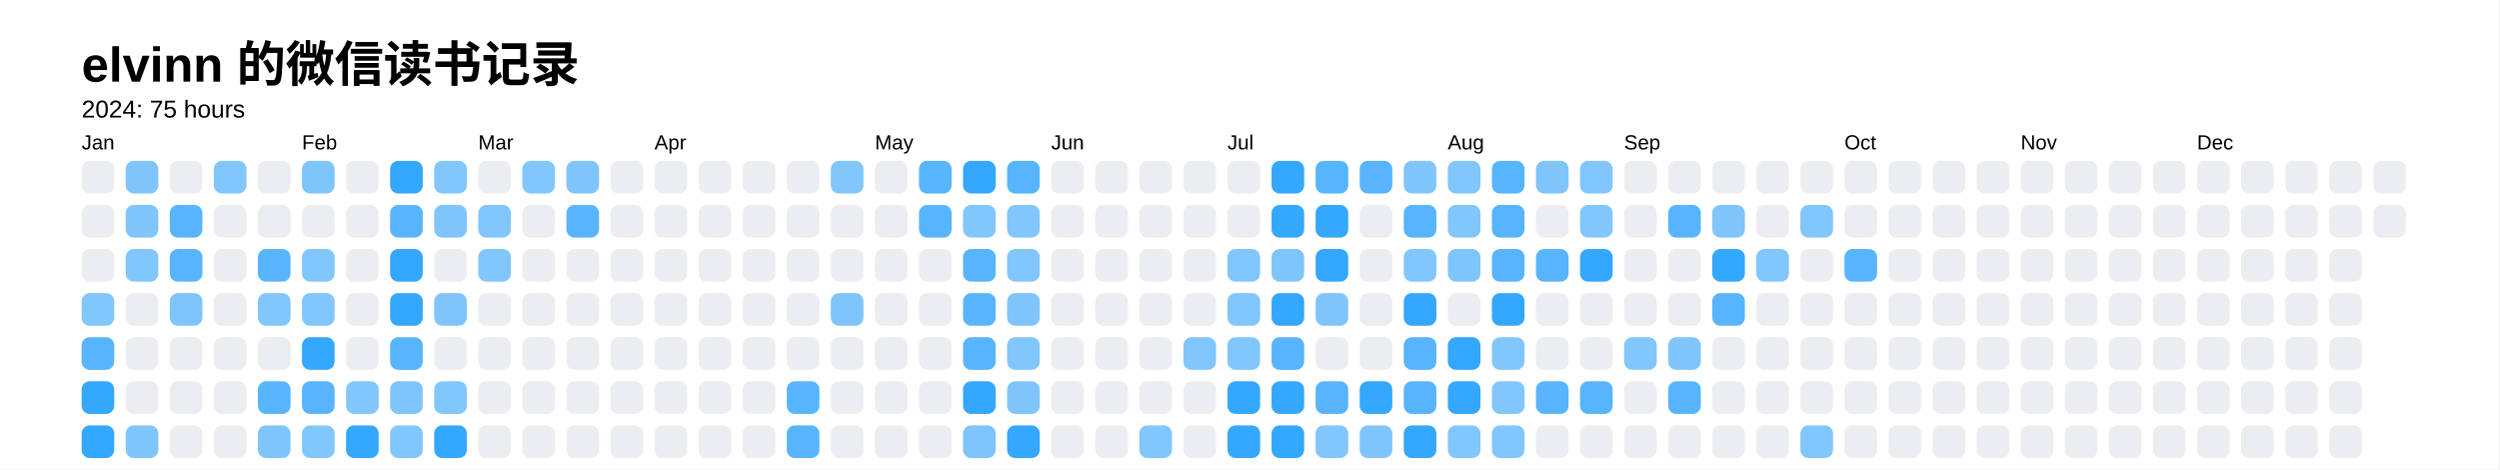
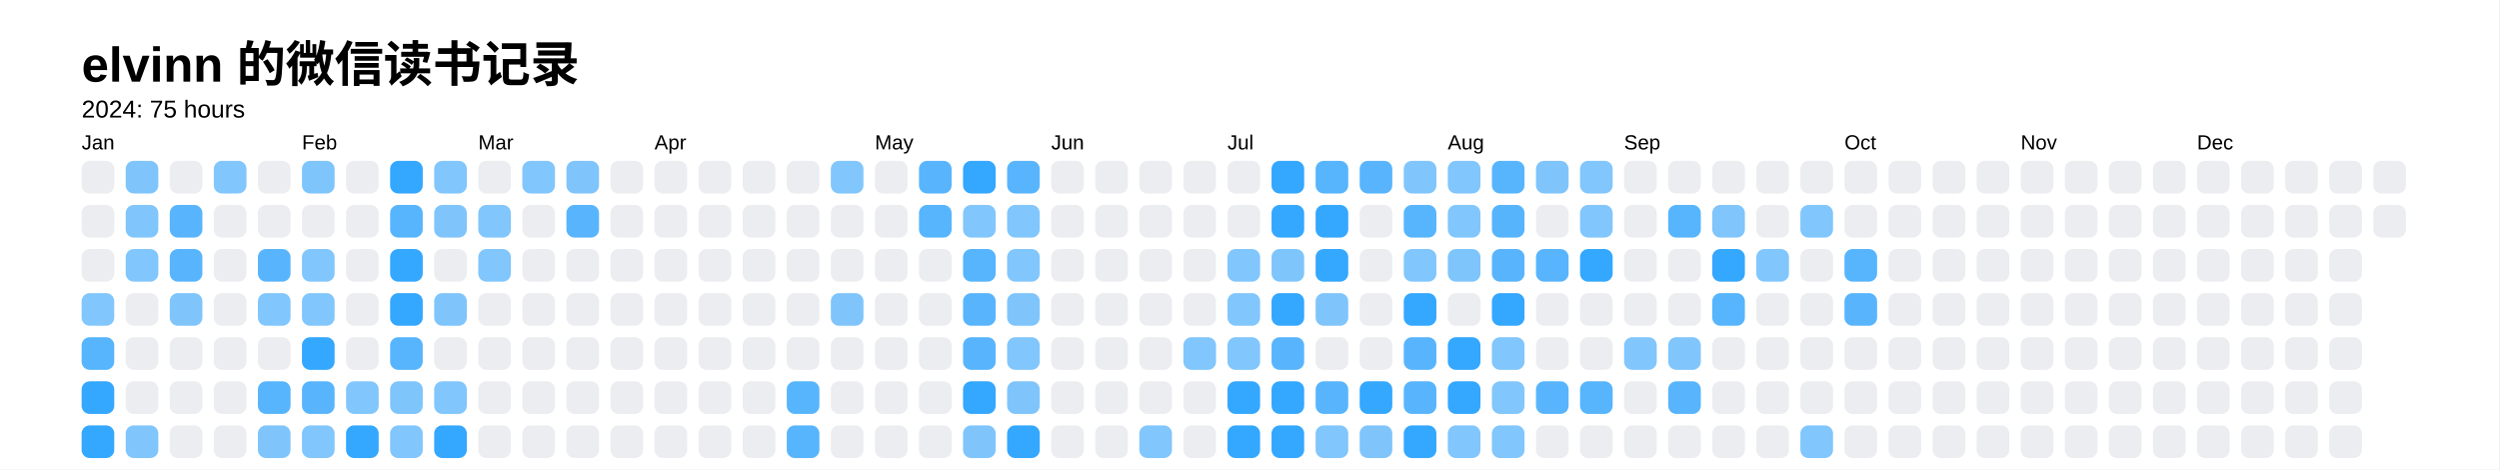
<svg xmlns="http://www.w3.org/2000/svg" baseProfile="full" height="57.5mm" version="1.1" viewBox="0,0,306.2,57.5" width="306.2mm">
  <defs />
  <rect fill="#FFFFFF" height="57.5" width="306.2" x="0" y="0" />
  <text fill="#000000" style="font-size:6px; font-family:Arial; font-weight:bold;" x="10" y="10">elvinn 的微信读书记录</text>
  <text fill="#000000" style="font-size:3px; font-family:Arial;" x="10" y="14.4">2024: 75 hours</text>
  <text fill="#000000" style="font-size:2.5px; font-family:Arial" x="10" y="18.3">Jan</text>
  <rect fill="#EBEDF0" height="4" rx="1" ry="1" width="4" x="10" y="19.7" />
  <rect fill="#EBEDF0" height="4" rx="1" ry="1" width="4" x="10" y="25.1" />
  <rect fill="#EBEDF0" height="4" rx="1" ry="1" width="4" x="10" y="30.5" />
  <rect fill="#81c6fc" height="4" rx="1" ry="1" width="4" x="10" y="35.9" />
  <rect fill="#57b5fd" height="4" rx="1" ry="1" width="4" x="10" y="41.3" />
  <rect fill="#34A7FF" height="4" rx="1" ry="1" width="4" x="10" y="46.7" />
  <rect fill="#34A7FF" height="4" rx="1" ry="1" width="4" x="10" y="52.1" />
  <rect fill="#7fc5fc" height="4" rx="1" ry="1" width="4" x="15.4" y="19.7" />
  <rect fill="#80c6fc" height="4" rx="1" ry="1" width="4" x="15.4" y="25.1" />
  <rect fill="#81c6fc" height="4" rx="1" ry="1" width="4" x="15.4" y="30.5" />
  <rect fill="#EBEDF0" height="4" rx="1" ry="1" width="4" x="15.4" y="35.9" />
  <rect fill="#EBEDF0" height="4" rx="1" ry="1" width="4" x="15.4" y="41.3" />
  <rect fill="#EBEDF0" height="4" rx="1" ry="1" width="4" x="15.4" y="46.7" />
  <rect fill="#80c6fc" height="4" rx="1" ry="1" width="4" x="15.4" y="52.1" />
  <rect fill="#EBEDF0" height="4" rx="1" ry="1" width="4" x="20.8" y="19.7" />
  <rect fill="#58b5fd" height="4" rx="1" ry="1" width="4" x="20.8" y="25.1" />
  <rect fill="#58b5fd" height="4" rx="1" ry="1" width="4" x="20.8" y="30.5" />
  <rect fill="#7fc5fc" height="4" rx="1" ry="1" width="4" x="20.8" y="35.9" />
  <rect fill="#EBEDF0" height="4" rx="1" ry="1" width="4" x="20.8" y="41.3" />
  <rect fill="#EBEDF0" height="4" rx="1" ry="1" width="4" x="20.8" y="46.7" />
  <rect fill="#EBEDF0" height="4" rx="1" ry="1" width="4" x="20.8" y="52.1" />
  <rect fill="#81c6fc" height="4" rx="1" ry="1" width="4" x="26.2" y="19.7" />
  <rect fill="#EBEDF0" height="4" rx="1" ry="1" width="4" x="26.2" y="25.1" />
  <rect fill="#EBEDF0" height="4" rx="1" ry="1" width="4" x="26.2" y="30.5" />
  <rect fill="#EBEDF0" height="4" rx="1" ry="1" width="4" x="26.2" y="35.9" />
  <rect fill="#EBEDF0" height="4" rx="1" ry="1" width="4" x="26.2" y="41.3" />
  <rect fill="#EBEDF0" height="4" rx="1" ry="1" width="4" x="26.2" y="46.7" />
  <rect fill="#EBEDF0" height="4" rx="1" ry="1" width="4" x="26.2" y="52.1" />
  <rect fill="#EBEDF0" height="4" rx="1" ry="1" width="4" x="31.6" y="19.7" />
  <rect fill="#EBEDF0" height="4" rx="1" ry="1" width="4" x="31.6" y="25.1" />
  <rect fill="#58b5fd" height="4" rx="1" ry="1" width="4" x="31.6" y="30.5" />
  <rect fill="#81c6fc" height="4" rx="1" ry="1" width="4" x="31.6" y="35.9" />
  <rect fill="#EBEDF0" height="4" rx="1" ry="1" width="4" x="31.6" y="41.3" />
  <rect fill="#57b5fd" height="4" rx="1" ry="1" width="4" x="31.6" y="46.7" />
  <rect fill="#7fc5fc" height="4" rx="1" ry="1" width="4" x="31.6" y="52.1" />
  <text fill="#000000" style="font-size:2.5px; font-family:Arial" x="37.0" y="18.3">Feb</text>
  <rect fill="#7ec5fc" height="4" rx="1" ry="1" width="4" x="37.0" y="19.7" />
  <rect fill="#EBEDF0" height="4" rx="1" ry="1" width="4" x="37.0" y="25.1" />
  <rect fill="#81c6fc" height="4" rx="1" ry="1" width="4" x="37.0" y="30.5" />
  <rect fill="#81c6fc" height="4" rx="1" ry="1" width="4" x="37.0" y="35.9" />
  <rect fill="#34A7FF" height="4" rx="1" ry="1" width="4" x="37.0" y="41.3" />
  <rect fill="#58b5fd" height="4" rx="1" ry="1" width="4" x="37.0" y="46.7" />
  <rect fill="#81c6fc" height="4" rx="1" ry="1" width="4" x="37.0" y="52.1" />
  <rect fill="#EBEDF0" height="4" rx="1" ry="1" width="4" x="42.4" y="19.7" />
  <rect fill="#EBEDF0" height="4" rx="1" ry="1" width="4" x="42.4" y="25.1" />
  <rect fill="#EBEDF0" height="4" rx="1" ry="1" width="4" x="42.4" y="30.5" />
  <rect fill="#EBEDF0" height="4" rx="1" ry="1" width="4" x="42.4" y="35.9" />
  <rect fill="#EBEDF0" height="4" rx="1" ry="1" width="4" x="42.4" y="41.3" />
  <rect fill="#81c6fc" height="4" rx="1" ry="1" width="4" x="42.4" y="46.7" />
  <rect fill="#34A7FF" height="4" rx="1" ry="1" width="4" x="42.4" y="52.1" />
  <rect fill="#34A7FF" height="4" rx="1" ry="1" width="4" x="47.8" y="19.7" />
  <rect fill="#57b5fd" height="4" rx="1" ry="1" width="4" x="47.8" y="25.1" />
  <rect fill="#34A7FF" height="4" rx="1" ry="1" width="4" x="47.8" y="30.5" />
  <rect fill="#34A7FF" height="4" rx="1" ry="1" width="4" x="47.8" y="35.9" />
  <rect fill="#57b5fd" height="4" rx="1" ry="1" width="4" x="47.8" y="41.3" />
  <rect fill="#7ec5fc" height="4" rx="1" ry="1" width="4" x="47.8" y="46.7" />
  <rect fill="#81c6fc" height="4" rx="1" ry="1" width="4" x="47.8" y="52.1" />
  <rect fill="#81c6fc" height="4" rx="1" ry="1" width="4" x="53.2" y="19.7" />
  <rect fill="#7fc5fc" height="4" rx="1" ry="1" width="4" x="53.2" y="25.1" />
  <rect fill="#EBEDF0" height="4" rx="1" ry="1" width="4" x="53.2" y="30.5" />
  <rect fill="#7fc5fc" height="4" rx="1" ry="1" width="4" x="53.2" y="35.9" />
  <rect fill="#EBEDF0" height="4" rx="1" ry="1" width="4" x="53.2" y="41.3" />
  <rect fill="#81c6fc" height="4" rx="1" ry="1" width="4" x="53.2" y="46.7" />
  <rect fill="#34A7FF" height="4" rx="1" ry="1" width="4" x="53.2" y="52.1" />
  <text fill="#000000" style="font-size:2.5px; font-family:Arial" x="58.6" y="18.3">Mar</text>
  <rect fill="#EBEDF0" height="4" rx="1" ry="1" width="4" x="58.6" y="19.7" />
  <rect fill="#81c6fc" height="4" rx="1" ry="1" width="4" x="58.6" y="25.1" />
  <rect fill="#81c6fc" height="4" rx="1" ry="1" width="4" x="58.6" y="30.5" />
  <rect fill="#EBEDF0" height="4" rx="1" ry="1" width="4" x="58.6" y="35.9" />
  <rect fill="#EBEDF0" height="4" rx="1" ry="1" width="4" x="58.6" y="41.3" />
  <rect fill="#EBEDF0" height="4" rx="1" ry="1" width="4" x="58.6" y="46.7" />
  <rect fill="#EBEDF0" height="4" rx="1" ry="1" width="4" x="58.6" y="52.1" />
  <rect fill="#81c6fc" height="4" rx="1" ry="1" width="4" x="64" y="19.7" />
  <rect fill="#EBEDF0" height="4" rx="1" ry="1" width="4" x="64" y="25.1" />
  <rect fill="#EBEDF0" height="4" rx="1" ry="1" width="4" x="64" y="30.5" />
  <rect fill="#EBEDF0" height="4" rx="1" ry="1" width="4" x="64" y="35.9" />
  <rect fill="#EBEDF0" height="4" rx="1" ry="1" width="4" x="64" y="41.3" />
  <rect fill="#EBEDF0" height="4" rx="1" ry="1" width="4" x="64" y="46.7" />
  <rect fill="#EBEDF0" height="4" rx="1" ry="1" width="4" x="64" y="52.1" />
  <rect fill="#7fc5fc" height="4" rx="1" ry="1" width="4" x="69.4" y="19.7" />
  <rect fill="#58b5fd" height="4" rx="1" ry="1" width="4" x="69.4" y="25.1" />
  <rect fill="#EBEDF0" height="4" rx="1" ry="1" width="4" x="69.4" y="30.5" />
  <rect fill="#EBEDF0" height="4" rx="1" ry="1" width="4" x="69.4" y="35.9" />
  <rect fill="#EBEDF0" height="4" rx="1" ry="1" width="4" x="69.4" y="41.3" />
  <rect fill="#EBEDF0" height="4" rx="1" ry="1" width="4" x="69.4" y="46.7" />
  <rect fill="#EBEDF0" height="4" rx="1" ry="1" width="4" x="69.4" y="52.1" />
  <rect fill="#EBEDF0" height="4" rx="1" ry="1" width="4" x="74.8" y="19.7" />
  <rect fill="#EBEDF0" height="4" rx="1" ry="1" width="4" x="74.8" y="25.1" />
  <rect fill="#EBEDF0" height="4" rx="1" ry="1" width="4" x="74.8" y="30.5" />
  <rect fill="#EBEDF0" height="4" rx="1" ry="1" width="4" x="74.8" y="35.9" />
  <rect fill="#EBEDF0" height="4" rx="1" ry="1" width="4" x="74.8" y="41.3" />
  <rect fill="#EBEDF0" height="4" rx="1" ry="1" width="4" x="74.8" y="46.7" />
  <rect fill="#EBEDF0" height="4" rx="1" ry="1" width="4" x="74.8" y="52.1" />
  <text fill="#000000" style="font-size:2.5px; font-family:Arial" x="80.2" y="18.3">Apr</text>
  <rect fill="#EBEDF0" height="4" rx="1" ry="1" width="4" x="80.2" y="19.7" />
  <rect fill="#EBEDF0" height="4" rx="1" ry="1" width="4" x="80.2" y="25.1" />
  <rect fill="#EBEDF0" height="4" rx="1" ry="1" width="4" x="80.2" y="30.5" />
  <rect fill="#EBEDF0" height="4" rx="1" ry="1" width="4" x="80.2" y="35.9" />
  <rect fill="#EBEDF0" height="4" rx="1" ry="1" width="4" x="80.2" y="41.3" />
  <rect fill="#EBEDF0" height="4" rx="1" ry="1" width="4" x="80.2" y="46.7" />
  <rect fill="#EBEDF0" height="4" rx="1" ry="1" width="4" x="80.2" y="52.1" />
  <rect fill="#EBEDF0" height="4" rx="1" ry="1" width="4" x="85.6" y="19.7" />
  <rect fill="#EBEDF0" height="4" rx="1" ry="1" width="4" x="85.6" y="25.1" />
  <rect fill="#EBEDF0" height="4" rx="1" ry="1" width="4" x="85.6" y="30.5" />
  <rect fill="#EBEDF0" height="4" rx="1" ry="1" width="4" x="85.6" y="35.9" />
  <rect fill="#EBEDF0" height="4" rx="1" ry="1" width="4" x="85.6" y="41.3" />
  <rect fill="#EBEDF0" height="4" rx="1" ry="1" width="4" x="85.6" y="46.7" />
  <rect fill="#EBEDF0" height="4" rx="1" ry="1" width="4" x="85.6" y="52.1" />
  <rect fill="#EBEDF0" height="4" rx="1" ry="1" width="4" x="91" y="19.7" />
  <rect fill="#EBEDF0" height="4" rx="1" ry="1" width="4" x="91" y="25.1" />
  <rect fill="#EBEDF0" height="4" rx="1" ry="1" width="4" x="91" y="30.5" />
  <rect fill="#EBEDF0" height="4" rx="1" ry="1" width="4" x="91" y="35.9" />
  <rect fill="#EBEDF0" height="4" rx="1" ry="1" width="4" x="91" y="41.3" />
  <rect fill="#EBEDF0" height="4" rx="1" ry="1" width="4" x="91" y="46.7" />
  <rect fill="#EBEDF0" height="4" rx="1" ry="1" width="4" x="91" y="52.1" />
  <rect fill="#EBEDF0" height="4" rx="1" ry="1" width="4" x="96.4" y="19.7" />
  <rect fill="#EBEDF0" height="4" rx="1" ry="1" width="4" x="96.4" y="25.1" />
  <rect fill="#EBEDF0" height="4" rx="1" ry="1" width="4" x="96.4" y="30.5" />
  <rect fill="#EBEDF0" height="4" rx="1" ry="1" width="4" x="96.4" y="35.9" />
  <rect fill="#EBEDF0" height="4" rx="1" ry="1" width="4" x="96.4" y="41.3" />
  <rect fill="#57b5fd" height="4" rx="1" ry="1" width="4" x="96.4" y="46.7" />
  <rect fill="#57b5fd" height="4" rx="1" ry="1" width="4" x="96.4" y="52.1" />
  <rect fill="#81c6fc" height="4" rx="1" ry="1" width="4" x="101.8" y="19.7" />
  <rect fill="#EBEDF0" height="4" rx="1" ry="1" width="4" x="101.8" y="25.1" />
  <rect fill="#EBEDF0" height="4" rx="1" ry="1" width="4" x="101.8" y="30.5" />
  <rect fill="#7fc5fc" height="4" rx="1" ry="1" width="4" x="101.8" y="35.9" />
  <rect fill="#EBEDF0" height="4" rx="1" ry="1" width="4" x="101.8" y="41.3" />
  <rect fill="#EBEDF0" height="4" rx="1" ry="1" width="4" x="101.8" y="46.7" />
  <rect fill="#EBEDF0" height="4" rx="1" ry="1" width="4" x="101.8" y="52.1" />
  <text fill="#000000" style="font-size:2.5px; font-family:Arial" x="107.2" y="18.3">May</text>
  <rect fill="#EBEDF0" height="4" rx="1" ry="1" width="4" x="107.2" y="19.7" />
  <rect fill="#EBEDF0" height="4" rx="1" ry="1" width="4" x="107.2" y="25.1" />
  <rect fill="#EBEDF0" height="4" rx="1" ry="1" width="4" x="107.2" y="30.5" />
  <rect fill="#EBEDF0" height="4" rx="1" ry="1" width="4" x="107.2" y="35.9" />
  <rect fill="#EBEDF0" height="4" rx="1" ry="1" width="4" x="107.2" y="41.3" />
  <rect fill="#EBEDF0" height="4" rx="1" ry="1" width="4" x="107.2" y="46.7" />
  <rect fill="#EBEDF0" height="4" rx="1" ry="1" width="4" x="107.2" y="52.1" />
  <rect fill="#58b5fd" height="4" rx="1" ry="1" width="4" x="112.6" y="19.7" />
  <rect fill="#57b5fd" height="4" rx="1" ry="1" width="4" x="112.6" y="25.1" />
  <rect fill="#EBEDF0" height="4" rx="1" ry="1" width="4" x="112.6" y="30.5" />
  <rect fill="#EBEDF0" height="4" rx="1" ry="1" width="4" x="112.6" y="35.9" />
  <rect fill="#EBEDF0" height="4" rx="1" ry="1" width="4" x="112.6" y="41.3" />
  <rect fill="#EBEDF0" height="4" rx="1" ry="1" width="4" x="112.6" y="46.7" />
  <rect fill="#EBEDF0" height="4" rx="1" ry="1" width="4" x="112.6" y="52.1" />
  <rect fill="#34A7FF" height="4" rx="1" ry="1" width="4" x="118" y="19.7" />
  <rect fill="#81c6fc" height="4" rx="1" ry="1" width="4" x="118" y="25.1" />
  <rect fill="#56b5fd" height="4" rx="1" ry="1" width="4" x="118" y="30.5" />
  <rect fill="#58b5fd" height="4" rx="1" ry="1" width="4" x="118" y="35.9" />
  <rect fill="#58b5fd" height="4" rx="1" ry="1" width="4" x="118" y="41.3" />
  <rect fill="#34A7FF" height="4" rx="1" ry="1" width="4" x="118" y="46.7" />
  <rect fill="#7fc5fc" height="4" rx="1" ry="1" width="4" x="118" y="52.1" />
  <rect fill="#58b5fd" height="4" rx="1" ry="1" width="4" x="123.4" y="19.7" />
  <rect fill="#81c6fc" height="4" rx="1" ry="1" width="4" x="123.4" y="25.1" />
  <rect fill="#81c6fc" height="4" rx="1" ry="1" width="4" x="123.4" y="30.5" />
  <rect fill="#7fc5fc" height="4" rx="1" ry="1" width="4" x="123.4" y="35.9" />
  <rect fill="#81c6fc" height="4" rx="1" ry="1" width="4" x="123.4" y="41.3" />
  <rect fill="#7fc5fc" height="4" rx="1" ry="1" width="4" x="123.4" y="46.7" />
  <rect fill="#34A7FF" height="4" rx="1" ry="1" width="4" x="123.4" y="52.1" />
  <text fill="#000000" style="font-size:2.5px; font-family:Arial" x="128.8" y="18.3">Jun</text>
  <rect fill="#EBEDF0" height="4" rx="1" ry="1" width="4" x="128.8" y="19.7" />
  <rect fill="#EBEDF0" height="4" rx="1" ry="1" width="4" x="128.8" y="25.1" />
  <rect fill="#EBEDF0" height="4" rx="1" ry="1" width="4" x="128.8" y="30.5" />
  <rect fill="#EBEDF0" height="4" rx="1" ry="1" width="4" x="128.8" y="35.9" />
  <rect fill="#EBEDF0" height="4" rx="1" ry="1" width="4" x="128.8" y="41.3" />
  <rect fill="#EBEDF0" height="4" rx="1" ry="1" width="4" x="128.8" y="46.7" />
  <rect fill="#EBEDF0" height="4" rx="1" ry="1" width="4" x="128.8" y="52.1" />
  <rect fill="#EBEDF0" height="4" rx="1" ry="1" width="4" x="134.2" y="19.7" />
  <rect fill="#EBEDF0" height="4" rx="1" ry="1" width="4" x="134.2" y="25.1" />
  <rect fill="#EBEDF0" height="4" rx="1" ry="1" width="4" x="134.2" y="30.5" />
  <rect fill="#EBEDF0" height="4" rx="1" ry="1" width="4" x="134.2" y="35.9" />
  <rect fill="#EBEDF0" height="4" rx="1" ry="1" width="4" x="134.2" y="41.3" />
  <rect fill="#EBEDF0" height="4" rx="1" ry="1" width="4" x="134.2" y="46.7" />
  <rect fill="#EBEDF0" height="4" rx="1" ry="1" width="4" x="134.2" y="52.1" />
  <rect fill="#EBEDF0" height="4" rx="1" ry="1" width="4" x="139.6" y="19.7" />
  <rect fill="#EBEDF0" height="4" rx="1" ry="1" width="4" x="139.6" y="25.1" />
  <rect fill="#EBEDF0" height="4" rx="1" ry="1" width="4" x="139.6" y="30.5" />
  <rect fill="#EBEDF0" height="4" rx="1" ry="1" width="4" x="139.6" y="35.9" />
  <rect fill="#EBEDF0" height="4" rx="1" ry="1" width="4" x="139.6" y="41.3" />
  <rect fill="#EBEDF0" height="4" rx="1" ry="1" width="4" x="139.6" y="46.7" />
  <rect fill="#81c6fc" height="4" rx="1" ry="1" width="4" x="139.6" y="52.1" />
  <rect fill="#EBEDF0" height="4" rx="1" ry="1" width="4" x="145" y="19.7" />
  <rect fill="#EBEDF0" height="4" rx="1" ry="1" width="4" x="145" y="25.1" />
  <rect fill="#EBEDF0" height="4" rx="1" ry="1" width="4" x="145" y="30.5" />
  <rect fill="#EBEDF0" height="4" rx="1" ry="1" width="4" x="145" y="35.9" />
  <rect fill="#81c6fc" height="4" rx="1" ry="1" width="4" x="145" y="41.3" />
  <rect fill="#EBEDF0" height="4" rx="1" ry="1" width="4" x="145" y="46.7" />
  <rect fill="#EBEDF0" height="4" rx="1" ry="1" width="4" x="145" y="52.1" />
  <text fill="#000000" style="font-size:2.5px; font-family:Arial" x="150.4" y="18.3">Jul</text>
  <rect fill="#EBEDF0" height="4" rx="1" ry="1" width="4" x="150.4" y="19.7" />
  <rect fill="#EBEDF0" height="4" rx="1" ry="1" width="4" x="150.4" y="25.1" />
  <rect fill="#81c6fc" height="4" rx="1" ry="1" width="4" x="150.4" y="30.5" />
  <rect fill="#81c6fc" height="4" rx="1" ry="1" width="4" x="150.4" y="35.9" />
  <rect fill="#81c6fc" height="4" rx="1" ry="1" width="4" x="150.4" y="41.3" />
  <rect fill="#34A7FF" height="4" rx="1" ry="1" width="4" x="150.4" y="46.7" />
  <rect fill="#34A7FF" height="4" rx="1" ry="1" width="4" x="150.4" y="52.1" />
  <rect fill="#34A7FF" height="4" rx="1" ry="1" width="4" x="155.8" y="19.7" />
  <rect fill="#34A7FF" height="4" rx="1" ry="1" width="4" x="155.8" y="25.1" />
  <rect fill="#7ec5fc" height="4" rx="1" ry="1" width="4" x="155.8" y="30.5" />
  <rect fill="#34A7FF" height="4" rx="1" ry="1" width="4" x="155.8" y="35.9" />
  <rect fill="#58b5fd" height="4" rx="1" ry="1" width="4" x="155.8" y="41.3" />
  <rect fill="#34A7FF" height="4" rx="1" ry="1" width="4" x="155.8" y="46.7" />
  <rect fill="#34A7FF" height="4" rx="1" ry="1" width="4" x="155.8" y="52.1" />
  <rect fill="#57b5fd" height="4" rx="1" ry="1" width="4" x="161.2" y="19.7" />
  <rect fill="#34A7FF" height="4" rx="1" ry="1" width="4" x="161.2" y="25.1" />
  <rect fill="#34A7FF" height="4" rx="1" ry="1" width="4" x="161.2" y="30.5" />
  <rect fill="#7fc5fc" height="4" rx="1" ry="1" width="4" x="161.2" y="35.9" />
  <rect fill="#EBEDF0" height="4" rx="1" ry="1" width="4" x="161.2" y="41.3" />
  <rect fill="#58b5fd" height="4" rx="1" ry="1" width="4" x="161.2" y="46.7" />
  <rect fill="#81c6fc" height="4" rx="1" ry="1" width="4" x="161.2" y="52.1" />
  <rect fill="#58b5fd" height="4" rx="1" ry="1" width="4" x="166.6" y="19.7" />
  <rect fill="#EBEDF0" height="4" rx="1" ry="1" width="4" x="166.6" y="25.1" />
  <rect fill="#EBEDF0" height="4" rx="1" ry="1" width="4" x="166.6" y="30.5" />
  <rect fill="#EBEDF0" height="4" rx="1" ry="1" width="4" x="166.6" y="35.9" />
  <rect fill="#EBEDF0" height="4" rx="1" ry="1" width="4" x="166.6" y="41.3" />
  <rect fill="#34A7FF" height="4" rx="1" ry="1" width="4" x="166.6" y="46.7" />
  <rect fill="#7fc5fc" height="4" rx="1" ry="1" width="4" x="166.6" y="52.1" />
  <rect fill="#80c5fc" height="4" rx="1" ry="1" width="4" x="172" y="19.7" />
  <rect fill="#57b5fd" height="4" rx="1" ry="1" width="4" x="172" y="25.1" />
  <rect fill="#81c6fc" height="4" rx="1" ry="1" width="4" x="172" y="30.5" />
  <rect fill="#34A7FF" height="4" rx="1" ry="1" width="4" x="172" y="35.9" />
  <rect fill="#58b5fd" height="4" rx="1" ry="1" width="4" x="172" y="41.3" />
  <rect fill="#58b5fd" height="4" rx="1" ry="1" width="4" x="172" y="46.7" />
  <rect fill="#34A7FF" height="4" rx="1" ry="1" width="4" x="172" y="52.1" />
  <text fill="#000000" style="font-size:2.5px; font-family:Arial" x="177.4" y="18.3">Aug</text>
  <rect fill="#81c6fc" height="4" rx="1" ry="1" width="4" x="177.4" y="19.7" />
  <rect fill="#81c6fc" height="4" rx="1" ry="1" width="4" x="177.4" y="25.1" />
  <rect fill="#7ec5fc" height="4" rx="1" ry="1" width="4" x="177.4" y="30.5" />
  <rect fill="#EBEDF0" height="4" rx="1" ry="1" width="4" x="177.4" y="35.9" />
  <rect fill="#34A7FF" height="4" rx="1" ry="1" width="4" x="177.4" y="41.3" />
  <rect fill="#34A7FF" height="4" rx="1" ry="1" width="4" x="177.4" y="46.7" />
  <rect fill="#81c6fc" height="4" rx="1" ry="1" width="4" x="177.4" y="52.1" />
  <rect fill="#57b5fd" height="4" rx="1" ry="1" width="4" x="182.8" y="19.7" />
  <rect fill="#56b4fd" height="4" rx="1" ry="1" width="4" x="182.8" y="25.1" />
  <rect fill="#58b5fd" height="4" rx="1" ry="1" width="4" x="182.8" y="30.5" />
  <rect fill="#34A7FF" height="4" rx="1" ry="1" width="4" x="182.8" y="35.9" />
  <rect fill="#81c6fc" height="4" rx="1" ry="1" width="4" x="182.8" y="41.3" />
  <rect fill="#81c6fc" height="4" rx="1" ry="1" width="4" x="182.8" y="46.7" />
  <rect fill="#81c6fc" height="4" rx="1" ry="1" width="4" x="182.8" y="52.1" />
  <rect fill="#7fc5fc" height="4" rx="1" ry="1" width="4" x="188.2" y="19.7" />
  <rect fill="#EBEDF0" height="4" rx="1" ry="1" width="4" x="188.2" y="25.1" />
  <rect fill="#58b5fd" height="4" rx="1" ry="1" width="4" x="188.2" y="30.5" />
  <rect fill="#EBEDF0" height="4" rx="1" ry="1" width="4" x="188.2" y="35.9" />
  <rect fill="#EBEDF0" height="4" rx="1" ry="1" width="4" x="188.2" y="41.3" />
  <rect fill="#58b5fd" height="4" rx="1" ry="1" width="4" x="188.2" y="46.7" />
  <rect fill="#EBEDF0" height="4" rx="1" ry="1" width="4" x="188.2" y="52.1" />
  <rect fill="#81c6fc" height="4" rx="1" ry="1" width="4" x="193.6" y="19.7" />
  <rect fill="#81c6fc" height="4" rx="1" ry="1" width="4" x="193.6" y="25.1" />
  <rect fill="#34A7FF" height="4" rx="1" ry="1" width="4" x="193.6" y="30.5" />
  <rect fill="#EBEDF0" height="4" rx="1" ry="1" width="4" x="193.6" y="35.9" />
  <rect fill="#EBEDF0" height="4" rx="1" ry="1" width="4" x="193.6" y="41.3" />
  <rect fill="#57b5fd" height="4" rx="1" ry="1" width="4" x="193.6" y="46.7" />
  <rect fill="#EBEDF0" height="4" rx="1" ry="1" width="4" x="193.6" y="52.1" />
  <text fill="#000000" style="font-size:2.5px; font-family:Arial" x="199" y="18.3">Sep</text>
  <rect fill="#EBEDF0" height="4" rx="1" ry="1" width="4" x="199" y="19.7" />
  <rect fill="#EBEDF0" height="4" rx="1" ry="1" width="4" x="199" y="25.1" />
  <rect fill="#EBEDF0" height="4" rx="1" ry="1" width="4" x="199" y="30.5" />
  <rect fill="#EBEDF0" height="4" rx="1" ry="1" width="4" x="199" y="35.9" />
  <rect fill="#81c6fc" height="4" rx="1" ry="1" width="4" x="199" y="41.3" />
  <rect fill="#EBEDF0" height="4" rx="1" ry="1" width="4" x="199" y="46.7" />
  <rect fill="#EBEDF0" height="4" rx="1" ry="1" width="4" x="199" y="52.1" />
  <rect fill="#EBEDF0" height="4" rx="1" ry="1" width="4" x="204.4" y="19.7" />
  <rect fill="#57b5fd" height="4" rx="1" ry="1" width="4" x="204.4" y="25.1" />
  <rect fill="#EBEDF0" height="4" rx="1" ry="1" width="4" x="204.4" y="30.5" />
  <rect fill="#EBEDF0" height="4" rx="1" ry="1" width="4" x="204.4" y="35.9" />
  <rect fill="#80c6fc" height="4" rx="1" ry="1" width="4" x="204.4" y="41.3" />
  <rect fill="#58b5fd" height="4" rx="1" ry="1" width="4" x="204.4" y="46.7" />
  <rect fill="#EBEDF0" height="4" rx="1" ry="1" width="4" x="204.4" y="52.1" />
  <rect fill="#EBEDF0" height="4" rx="1" ry="1" width="4" x="209.8" y="19.7" />
  <rect fill="#80c5fc" height="4" rx="1" ry="1" width="4" x="209.8" y="25.1" />
  <rect fill="#34A7FF" height="4" rx="1" ry="1" width="4" x="209.8" y="30.5" />
  <rect fill="#57b5fd" height="4" rx="1" ry="1" width="4" x="209.8" y="35.9" />
  <rect fill="#EBEDF0" height="4" rx="1" ry="1" width="4" x="209.8" y="41.3" />
  <rect fill="#EBEDF0" height="4" rx="1" ry="1" width="4" x="209.8" y="46.7" />
  <rect fill="#EBEDF0" height="4" rx="1" ry="1" width="4" x="209.8" y="52.1" />
  <rect fill="#EBEDF0" height="4" rx="1" ry="1" width="4" x="215.2" y="19.7" />
  <rect fill="#EBEDF0" height="4" rx="1" ry="1" width="4" x="215.2" y="25.1" />
  <rect fill="#81c6fc" height="4" rx="1" ry="1" width="4" x="215.2" y="30.5" />
  <rect fill="#EBEDF0" height="4" rx="1" ry="1" width="4" x="215.2" y="35.9" />
  <rect fill="#EBEDF0" height="4" rx="1" ry="1" width="4" x="215.2" y="41.3" />
  <rect fill="#EBEDF0" height="4" rx="1" ry="1" width="4" x="215.2" y="46.7" />
  <rect fill="#EBEDF0" height="4" rx="1" ry="1" width="4" x="215.2" y="52.1" />
  <rect fill="#EBEDF0" height="4" rx="1" ry="1" width="4" x="220.6" y="19.7" />
  <rect fill="#81c6fc" height="4" rx="1" ry="1" width="4" x="220.6" y="25.1" />
  <rect fill="#EBEDF0" height="4" rx="1" ry="1" width="4" x="220.6" y="30.5" />
  <rect fill="#EBEDF0" height="4" rx="1" ry="1" width="4" x="220.6" y="35.9" />
  <rect fill="#EBEDF0" height="4" rx="1" ry="1" width="4" x="220.6" y="41.3" />
  <rect fill="#EBEDF0" height="4" rx="1" ry="1" width="4" x="220.6" y="46.7" />
  <rect fill="#81c6fc" height="4" rx="1" ry="1" width="4" x="220.6" y="52.1" />
  <text fill="#000000" style="font-size:2.5px; font-family:Arial" x="226" y="18.3">Oct</text>
  <rect fill="#EBEDF0" height="4" rx="1" ry="1" width="4" x="226" y="19.7" />
  <rect fill="#EBEDF0" height="4" rx="1" ry="1" width="4" x="226" y="25.1" />
-   <rect fill="#58b5fd" height="4" rx="1" ry="1" width="4" x="226" y="30.5" />
-   <rect fill="#EBEDF0" height="4" rx="1" ry="1" width="4" x="226" y="35.9" />
+   <rect fill="#57b5fd" height="4" rx="1" ry="1" width="4" x="226" y="30.5" />
+   <rect fill="#58b5fd" height="4" rx="1" ry="1" width="4" x="226" y="35.9" />
  <rect fill="#EBEDF0" height="4" rx="1" ry="1" width="4" x="226" y="41.3" />
  <rect fill="#EBEDF0" height="4" rx="1" ry="1" width="4" x="226" y="46.7" />
  <rect fill="#EBEDF0" height="4" rx="1" ry="1" width="4" x="226" y="52.1" />
  <rect fill="#EBEDF0" height="4" rx="1" ry="1" width="4" x="231.4" y="19.7" />
  <rect fill="#EBEDF0" height="4" rx="1" ry="1" width="4" x="231.4" y="25.1" />
  <rect fill="#EBEDF0" height="4" rx="1" ry="1" width="4" x="231.4" y="30.5" />
  <rect fill="#EBEDF0" height="4" rx="1" ry="1" width="4" x="231.4" y="35.9" />
  <rect fill="#EBEDF0" height="4" rx="1" ry="1" width="4" x="231.4" y="41.3" />
  <rect fill="#EBEDF0" height="4" rx="1" ry="1" width="4" x="231.4" y="46.7" />
  <rect fill="#EBEDF0" height="4" rx="1" ry="1" width="4" x="231.4" y="52.1" />
  <rect fill="#EBEDF0" height="4" rx="1" ry="1" width="4" x="236.8" y="19.7" />
  <rect fill="#EBEDF0" height="4" rx="1" ry="1" width="4" x="236.8" y="25.1" />
  <rect fill="#EBEDF0" height="4" rx="1" ry="1" width="4" x="236.8" y="30.5" />
  <rect fill="#EBEDF0" height="4" rx="1" ry="1" width="4" x="236.8" y="35.9" />
  <rect fill="#EBEDF0" height="4" rx="1" ry="1" width="4" x="236.8" y="41.3" />
  <rect fill="#EBEDF0" height="4" rx="1" ry="1" width="4" x="236.8" y="46.7" />
  <rect fill="#EBEDF0" height="4" rx="1" ry="1" width="4" x="236.8" y="52.1" />
  <rect fill="#EBEDF0" height="4" rx="1" ry="1" width="4" x="242.2" y="19.7" />
  <rect fill="#EBEDF0" height="4" rx="1" ry="1" width="4" x="242.2" y="25.1" />
  <rect fill="#EBEDF0" height="4" rx="1" ry="1" width="4" x="242.2" y="30.5" />
  <rect fill="#EBEDF0" height="4" rx="1" ry="1" width="4" x="242.2" y="35.9" />
  <rect fill="#EBEDF0" height="4" rx="1" ry="1" width="4" x="242.2" y="41.3" />
  <rect fill="#EBEDF0" height="4" rx="1" ry="1" width="4" x="242.2" y="46.7" />
  <rect fill="#EBEDF0" height="4" rx="1" ry="1" width="4" x="242.2" y="52.1" />
  <text fill="#000000" style="font-size:2.5px; font-family:Arial" x="247.6" y="18.3">Nov</text>
  <rect fill="#EBEDF0" height="4" rx="1" ry="1" width="4" x="247.6" y="19.7" />
  <rect fill="#EBEDF0" height="4" rx="1" ry="1" width="4" x="247.6" y="25.1" />
  <rect fill="#EBEDF0" height="4" rx="1" ry="1" width="4" x="247.6" y="30.5" />
  <rect fill="#EBEDF0" height="4" rx="1" ry="1" width="4" x="247.6" y="35.9" />
  <rect fill="#EBEDF0" height="4" rx="1" ry="1" width="4" x="247.6" y="41.3" />
  <rect fill="#EBEDF0" height="4" rx="1" ry="1" width="4" x="247.6" y="46.7" />
  <rect fill="#EBEDF0" height="4" rx="1" ry="1" width="4" x="247.6" y="52.1" />
  <rect fill="#EBEDF0" height="4" rx="1" ry="1" width="4" x="253" y="19.7" />
  <rect fill="#EBEDF0" height="4" rx="1" ry="1" width="4" x="253" y="25.1" />
  <rect fill="#EBEDF0" height="4" rx="1" ry="1" width="4" x="253" y="30.5" />
  <rect fill="#EBEDF0" height="4" rx="1" ry="1" width="4" x="253" y="35.9" />
  <rect fill="#EBEDF0" height="4" rx="1" ry="1" width="4" x="253" y="41.3" />
  <rect fill="#EBEDF0" height="4" rx="1" ry="1" width="4" x="253" y="46.7" />
  <rect fill="#EBEDF0" height="4" rx="1" ry="1" width="4" x="253" y="52.1" />
  <rect fill="#EBEDF0" height="4" rx="1" ry="1" width="4" x="258.4" y="19.7" />
  <rect fill="#EBEDF0" height="4" rx="1" ry="1" width="4" x="258.4" y="25.1" />
  <rect fill="#EBEDF0" height="4" rx="1" ry="1" width="4" x="258.4" y="30.5" />
  <rect fill="#EBEDF0" height="4" rx="1" ry="1" width="4" x="258.4" y="35.9" />
  <rect fill="#EBEDF0" height="4" rx="1" ry="1" width="4" x="258.4" y="41.3" />
  <rect fill="#EBEDF0" height="4" rx="1" ry="1" width="4" x="258.4" y="46.7" />
  <rect fill="#EBEDF0" height="4" rx="1" ry="1" width="4" x="258.4" y="52.1" />
  <rect fill="#EBEDF0" height="4" rx="1" ry="1" width="4" x="263.8" y="19.7" />
  <rect fill="#EBEDF0" height="4" rx="1" ry="1" width="4" x="263.8" y="25.1" />
  <rect fill="#EBEDF0" height="4" rx="1" ry="1" width="4" x="263.8" y="30.5" />
  <rect fill="#EBEDF0" height="4" rx="1" ry="1" width="4" x="263.8" y="35.9" />
  <rect fill="#EBEDF0" height="4" rx="1" ry="1" width="4" x="263.8" y="41.3" />
  <rect fill="#EBEDF0" height="4" rx="1" ry="1" width="4" x="263.8" y="46.7" />
  <rect fill="#EBEDF0" height="4" rx="1" ry="1" width="4" x="263.8" y="52.1" />
  <text fill="#000000" style="font-size:2.5px; font-family:Arial" x="269.2" y="18.3">Dec</text>
  <rect fill="#EBEDF0" height="4" rx="1" ry="1" width="4" x="269.2" y="19.7" />
  <rect fill="#EBEDF0" height="4" rx="1" ry="1" width="4" x="269.2" y="25.1" />
  <rect fill="#EBEDF0" height="4" rx="1" ry="1" width="4" x="269.2" y="30.5" />
  <rect fill="#EBEDF0" height="4" rx="1" ry="1" width="4" x="269.2" y="35.9" />
  <rect fill="#EBEDF0" height="4" rx="1" ry="1" width="4" x="269.2" y="41.3" />
  <rect fill="#EBEDF0" height="4" rx="1" ry="1" width="4" x="269.2" y="46.7" />
  <rect fill="#EBEDF0" height="4" rx="1" ry="1" width="4" x="269.2" y="52.1" />
  <rect fill="#EBEDF0" height="4" rx="1" ry="1" width="4" x="274.6" y="19.7" />
  <rect fill="#EBEDF0" height="4" rx="1" ry="1" width="4" x="274.6" y="25.1" />
  <rect fill="#EBEDF0" height="4" rx="1" ry="1" width="4" x="274.6" y="30.5" />
  <rect fill="#EBEDF0" height="4" rx="1" ry="1" width="4" x="274.6" y="35.9" />
  <rect fill="#EBEDF0" height="4" rx="1" ry="1" width="4" x="274.6" y="41.3" />
  <rect fill="#EBEDF0" height="4" rx="1" ry="1" width="4" x="274.6" y="46.7" />
  <rect fill="#EBEDF0" height="4" rx="1" ry="1" width="4" x="274.6" y="52.1" />
  <rect fill="#EBEDF0" height="4" rx="1" ry="1" width="4" x="280" y="19.7" />
  <rect fill="#EBEDF0" height="4" rx="1" ry="1" width="4" x="280" y="25.1" />
  <rect fill="#EBEDF0" height="4" rx="1" ry="1" width="4" x="280" y="30.5" />
  <rect fill="#EBEDF0" height="4" rx="1" ry="1" width="4" x="280" y="35.9" />
  <rect fill="#EBEDF0" height="4" rx="1" ry="1" width="4" x="280" y="41.3" />
  <rect fill="#EBEDF0" height="4" rx="1" ry="1" width="4" x="280" y="46.7" />
  <rect fill="#EBEDF0" height="4" rx="1" ry="1" width="4" x="280" y="52.1" />
  <rect fill="#EBEDF0" height="4" rx="1" ry="1" width="4" x="285.4" y="19.7" />
  <rect fill="#EBEDF0" height="4" rx="1" ry="1" width="4" x="285.4" y="25.1" />
  <rect fill="#EBEDF0" height="4" rx="1" ry="1" width="4" x="285.4" y="30.5" />
  <rect fill="#EBEDF0" height="4" rx="1" ry="1" width="4" x="285.4" y="35.9" />
  <rect fill="#EBEDF0" height="4" rx="1" ry="1" width="4" x="285.4" y="41.3" />
  <rect fill="#EBEDF0" height="4" rx="1" ry="1" width="4" x="285.4" y="46.7" />
  <rect fill="#EBEDF0" height="4" rx="1" ry="1" width="4" x="285.4" y="52.1" />
  <rect fill="#EBEDF0" height="4" rx="1" ry="1" width="4" x="290.8" y="19.7" />
  <rect fill="#EBEDF0" height="4" rx="1" ry="1" width="4" x="290.8" y="25.1" />
</svg>
